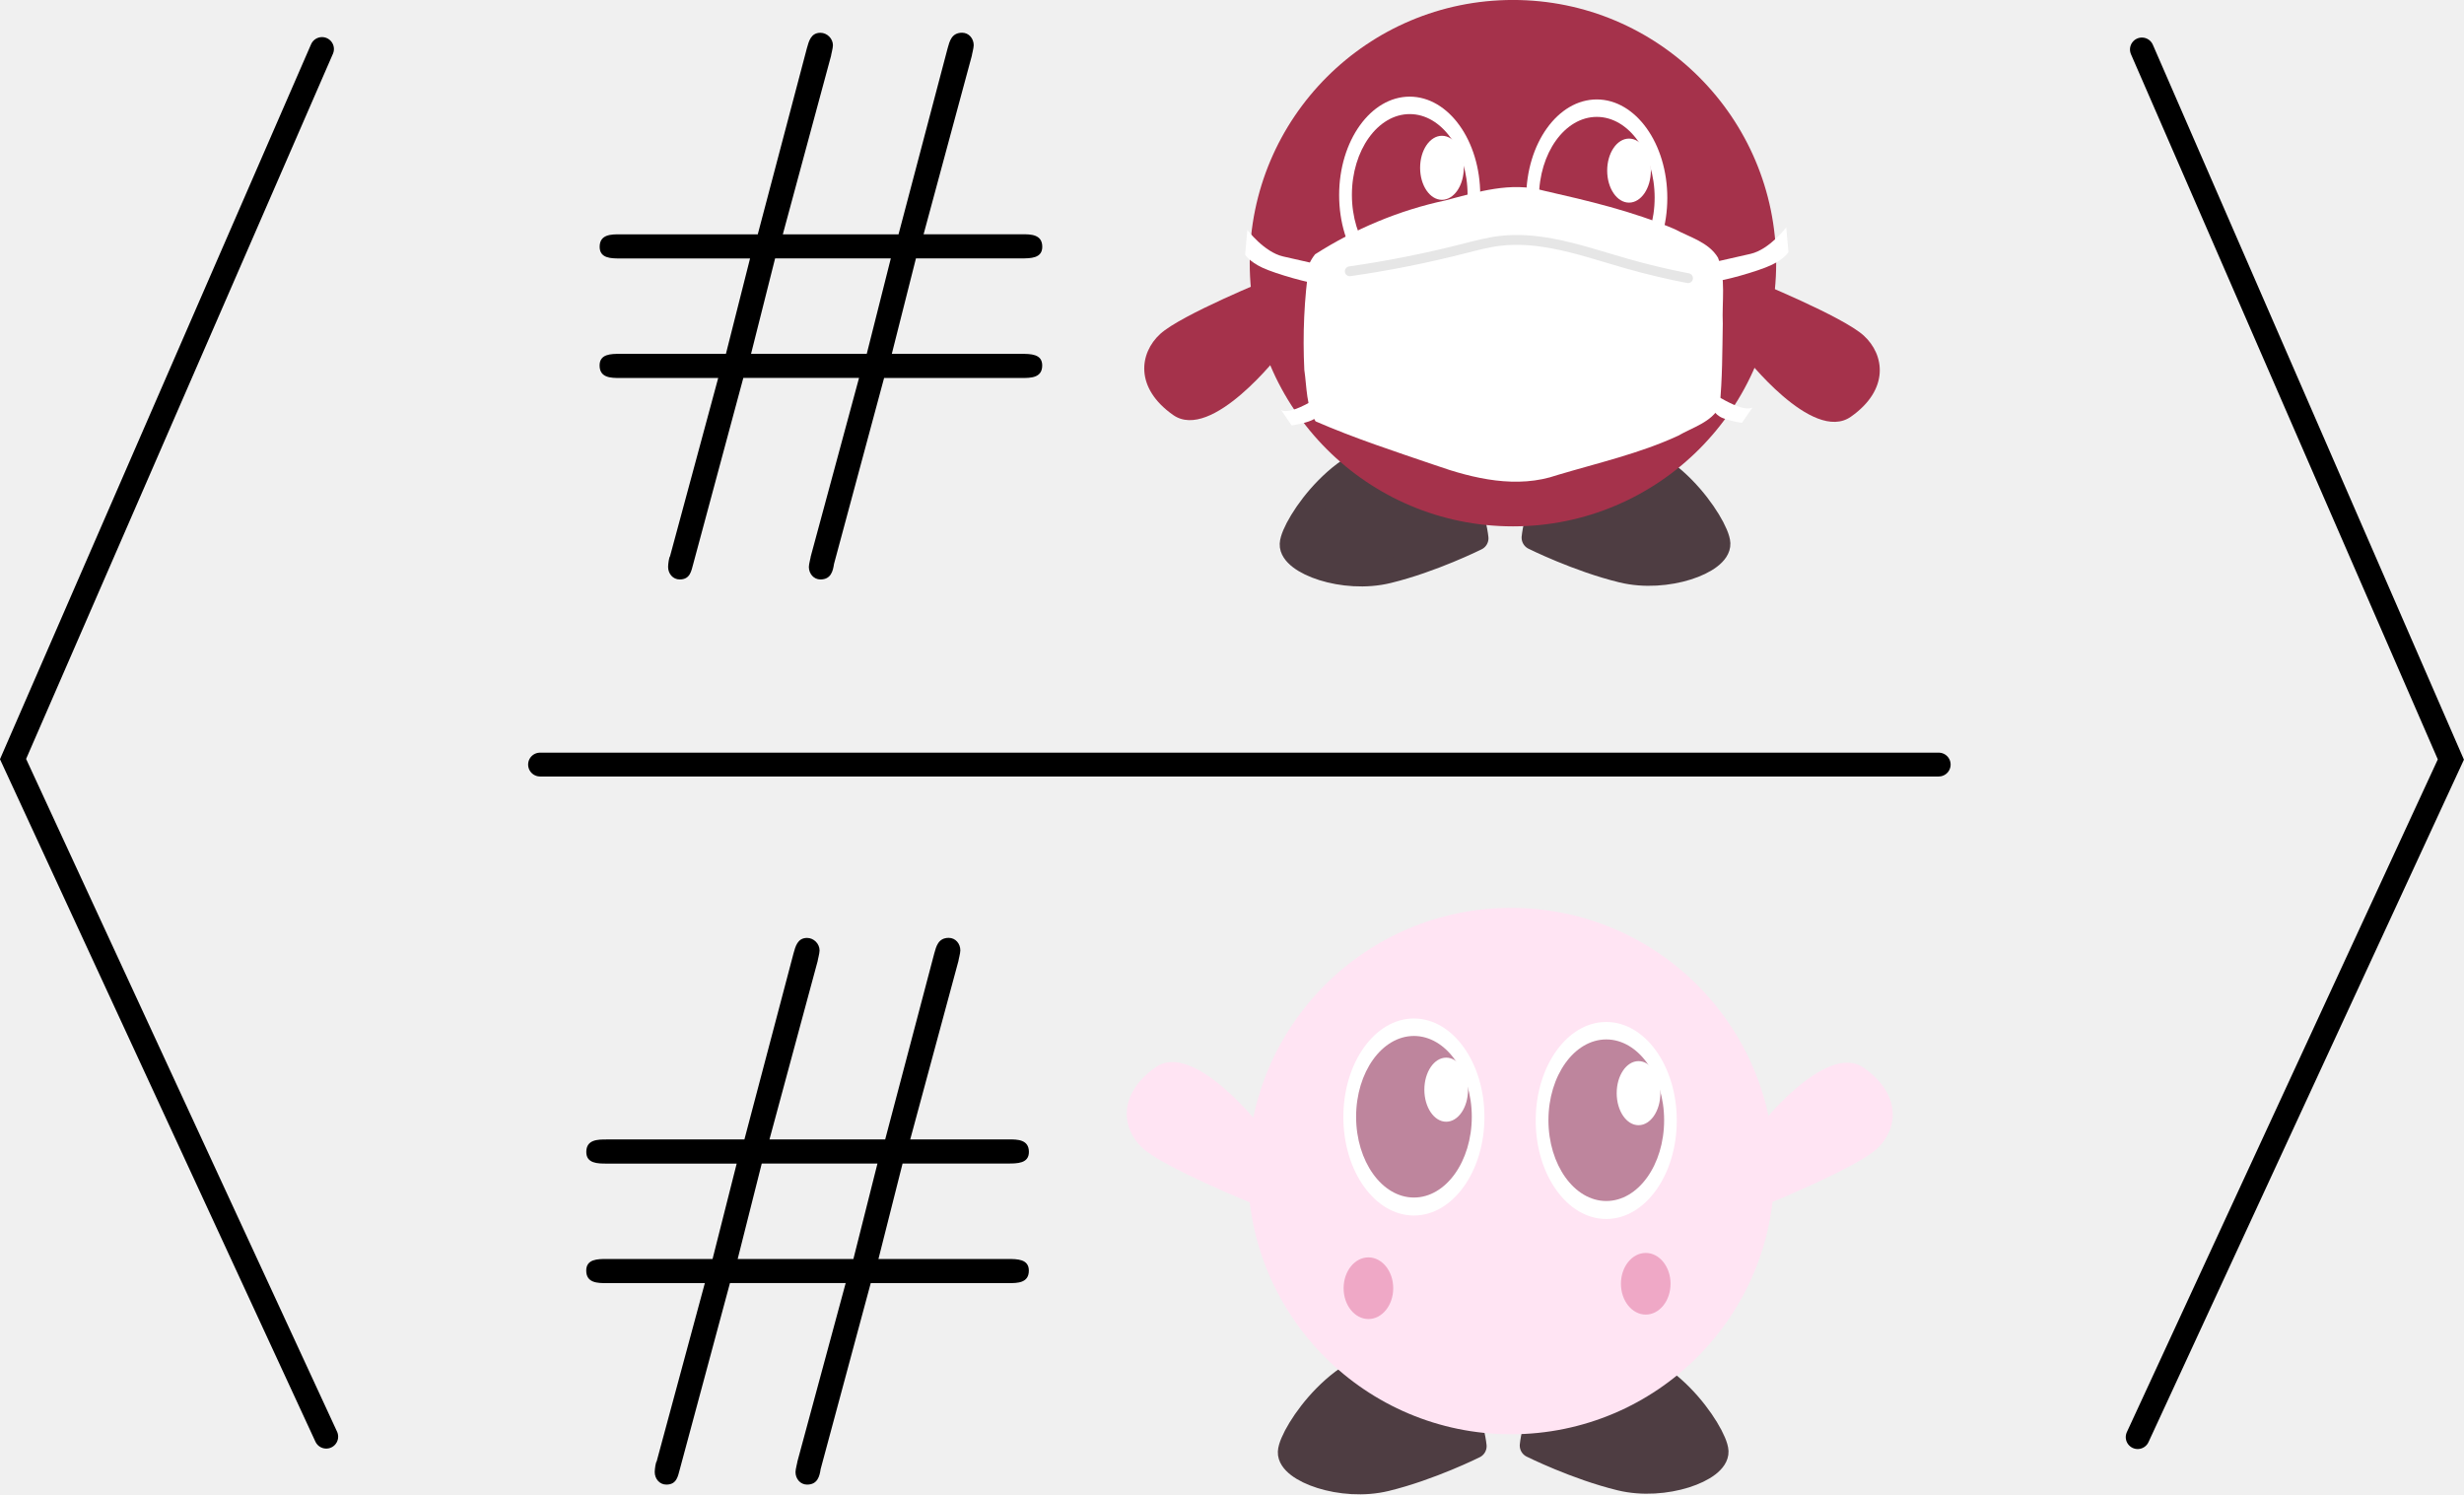
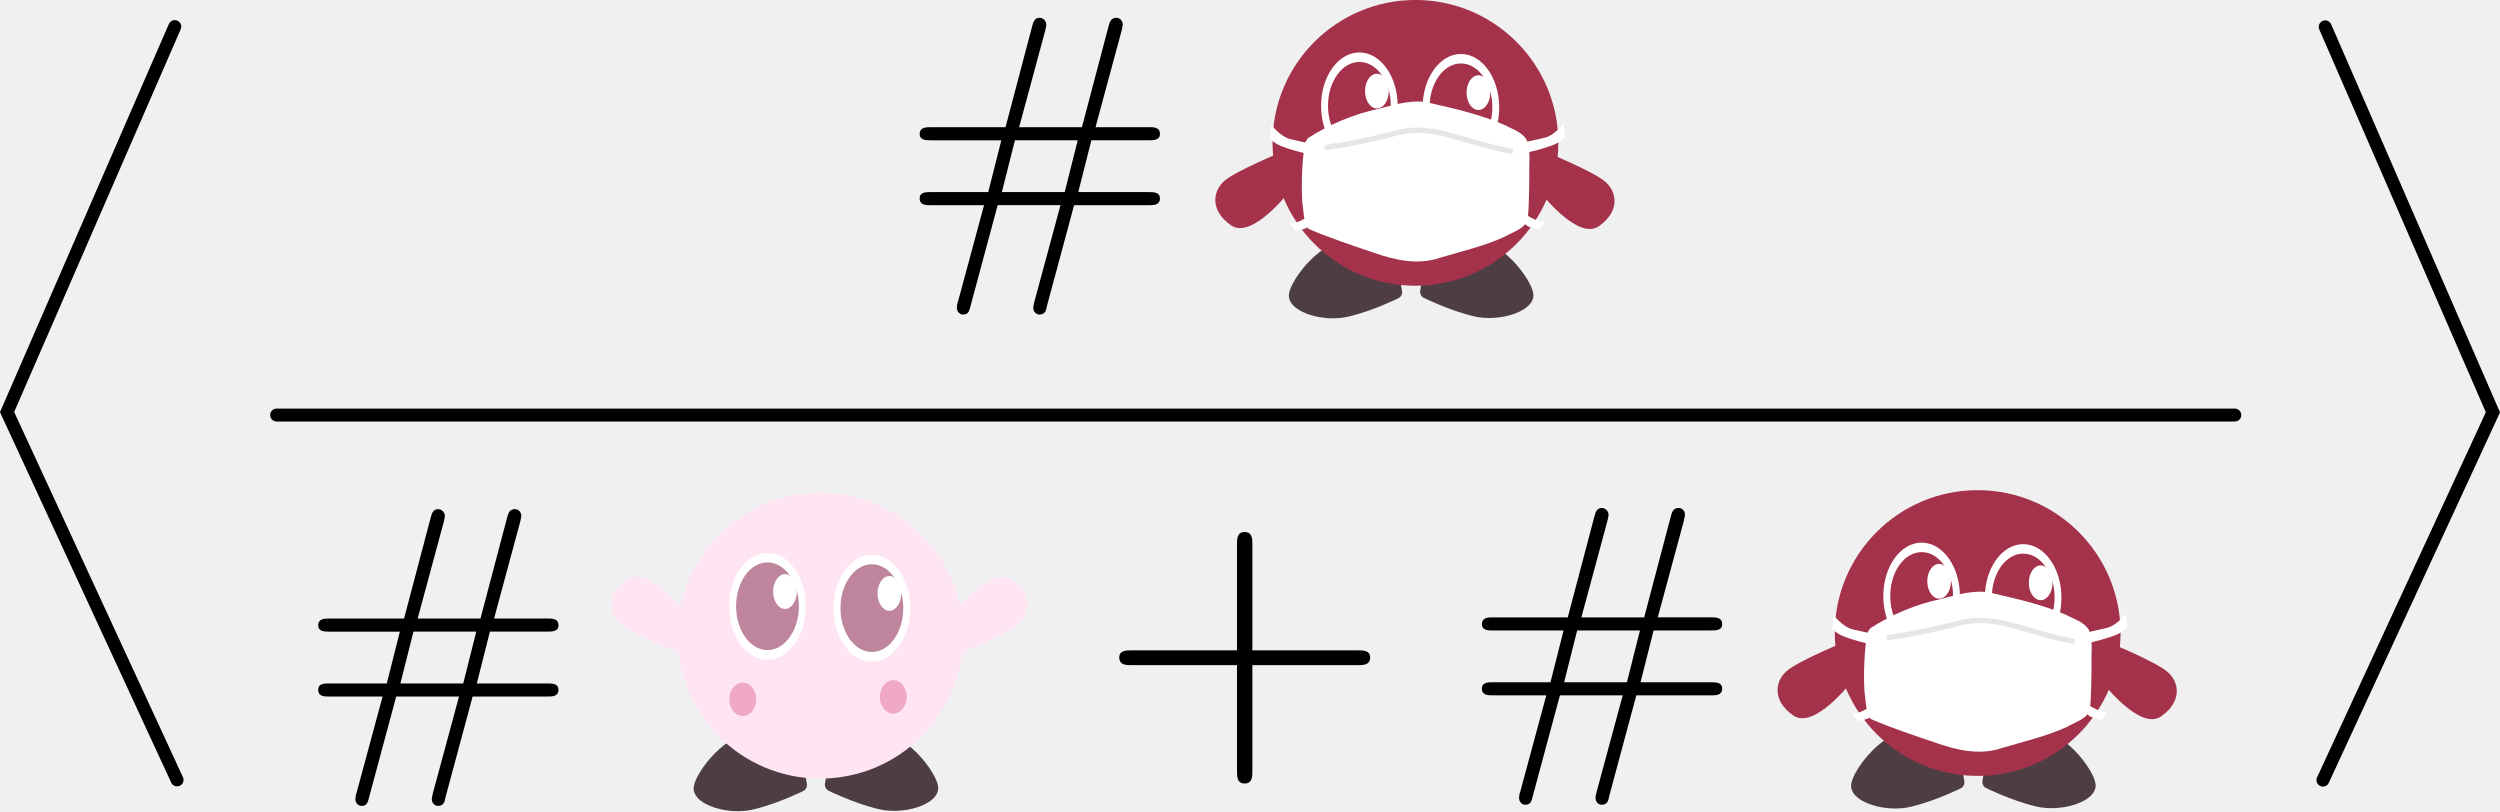
- <svg xmlns="http://www.w3.org/2000/svg" width="27.394mm" height="16.616mm" viewBox="0 0 27.394 16.616" version="1.1" id="svg1">
+ <svg xmlns="http://www.w3.org/2000/svg" width="51.206mm" height="16.616mm" viewBox="0 0 51.206 16.616" version="1.1" id="svg1">
  <defs id="defs1">
-     <marker style="overflow:visible" id="marker2" refX="0" refY="0" orient="auto-start-reverse" markerWidth="1" markerHeight="1" viewBox="0 0 1 1" preserveAspectRatio="xMidYMid">
-       <path transform="scale(0.7)" d="M -2,-4 9,0 -2,4 c 2,-2.33 2,-5.66 0,-8 z" style="fill:context-stroke;fill-rule:evenodd;stroke:none" id="path2" />
-     </marker>
-     <marker style="overflow:visible" id="ConcaveTriangle" refX="0" refY="0" orient="auto-start-reverse" markerWidth="1" markerHeight="1" viewBox="0 0 1 1" preserveAspectRatio="xMidYMid">
-       <path transform="scale(0.7)" d="M -2,-4 9,0 -2,4 c 2,-2.33 2,-5.66 0,-8 z" style="fill:context-stroke;fill-rule:evenodd;stroke:none" id="path7" />
-     </marker>
-   </defs>
-   <g id="layer1" transform="translate(-98.42636,-17.72626)">
-     <g id="g16">
-       <rect style="fill:#ffe4f3;fill-opacity:1;stroke:none;stroke-width:0.596;stroke-linecap:round;stroke-linejoin:round;stroke-dasharray:none" id="rect15" width="79.831" height="61.836" x="-176.682" y="35.135" transform="scale(-1,1)" />
-       <rect style="fill:#faf5e3;fill-opacity:1;stroke:none;stroke-width:0.543;stroke-linecap:round;stroke-linejoin:round;stroke-dasharray:none" id="rect15-3" width="66.197" height="61.836" x="-95.545" y="35.059" transform="scale(-1,1)" />
-       <path style="fill:none;stroke:#000000;stroke-width:0.491;stroke-linecap:butt;stroke-linejoin:round;stroke-dasharray:none;stroke-opacity:1;marker-start:url(#marker2);marker-end:url(#ConcaveTriangle)" d="m 28.066,30.59 v 67.578 H 178.582" id="path1" />
-       <path style="fill:none;stroke:#a5324b;stroke-width:0.665;stroke-linecap:round;stroke-linejoin:miter;stroke-dasharray:none;stroke-opacity:1" d="M 115.862,102.374 C 114.816,91.393 110.717,80.719 104.143,71.861 93.114,56.998 75.84,47.902 58.152,42.453 48.786,39.568 39.148,37.566 29.408,36.483" id="path3" transform="matrix(-0.8682726,0,0,0.8682726,196.7836,9.279947)" />
-       <circle style="fill:#000000;fill-opacity:1;stroke:none;stroke-width:0.886;stroke-linejoin:round;stroke-dasharray:none" id="path15" cx="-96.181" cy="98.135" r="0.846" transform="scale(-1,1)" />
-     </g>
-   </g>
-   <g id="g10" transform="translate(-102.0119,2.523158)">
+     </defs>
+   <g id="g10" transform="translate(-102.0119,2.523159)">
    <g transform="matrix(1.944908,0,0,1.944908,108.5298,7.905556)" id="g9-0">
      <g id="surface4-1-1-1-9" transform="matrix(0.352778,0,0,0.352778,-0.901524,-0.701719)">
        <g style="fill:#000000;fill-opacity:1" id="g3-1-3">
          <g id="use2-1-6" transform="translate(1.993,8.911)">
            <path style="stroke:none" d="M 5.172,-1.328 H 7.406 c 0.141,0 0.328,0 0.328,-0.203 0,-0.188 -0.188,-0.188 -0.344,-0.188 H 5.297 L 5.688,-3.266 h 1.703 c 0.156,0 0.344,0 0.344,-0.188 0,-0.203 -0.188,-0.203 -0.328,-0.203 H 5.812 l 0.781,-2.891 c 0,-0.016 0.031,-0.125 0.031,-0.172 0,-0.109 -0.078,-0.203 -0.188,-0.203 -0.172,0 -0.203,0.141 -0.234,0.25 L 5.406,-3.656 h -1.875 L 4.312,-6.547 c 0,-0.016 0.031,-0.125 0.031,-0.172 0,-0.109 -0.094,-0.203 -0.203,-0.203 -0.156,0 -0.188,0.141 -0.219,0.25 L 3.125,-3.656 H 0.891 c -0.141,0 -0.328,0 -0.328,0.203 0,0.188 0.188,0.188 0.328,0.188 H 3 L 2.609,-1.719 h -1.719 c -0.141,0 -0.328,0 -0.328,0.188 0,0.203 0.188,0.203 0.328,0.203 h 1.594 L 1.703,1.562 c -0.016,0.016 -0.031,0.125 -0.031,0.172 0,0.109 0.078,0.203 0.188,0.203 0.172,0 0.188,-0.141 0.219,-0.25 l 0.812,-3.016 h 1.875 L 3.984,1.562 c 0,0.016 -0.031,0.125 -0.031,0.172 0,0.109 0.078,0.203 0.188,0.203 0.172,0 0.203,-0.141 0.219,-0.25 z M 3.016,-1.719 3.406,-3.266 h 1.875 L 4.891,-1.719 Z m 0,0" id="path3-1-1-0" />
          </g>
        </g>
      </g>
    </g>
    <g id="g9276-5-0-4-2-9" transform="matrix(0.5314041,0,0,0.5314041,77.7247,-7.216606)">
      <path style="fill:#4e3d42;stroke:#4e3d42;stroke-width:0.516;stroke-linecap:round;stroke-linejoin:round;stroke-dasharray:none" d="m 76.548,39.091 c 0,0 -0.147,-1.58 -1.43,-1.768 -1.283,-0.188 -2.406,1.517 -2.422,1.892 -0.016,0.375 1.077,0.787 2.002,0.562 0.926,-0.225 1.85,-0.686 1.85,-0.686 z" id="path4614-2-3-7-8-3" />
      <path style="fill:#4e3d42;stroke:#4e3d42;stroke-width:0.516;stroke-linecap:round;stroke-linejoin:round;stroke-dasharray:none" d="m 77.757,39.078 c 0,0 0.147,-1.58 1.43,-1.768 1.283,-0.188 2.406,1.517 2.422,1.892 0.016,0.375 -1.077,0.787 -2.002,0.562 -0.926,-0.225 -1.85,-0.686 -1.85,-0.686 z" id="path4614-6-4-3-3-9-7" />
      <circle style="fill:#ffe4f3;stroke:none;stroke-width:0.159;stroke-linecap:round;stroke-linejoin:round;stroke-dasharray:0.318, 0.636" id="path2979-00-9-0-5-4" cx="77.318" cy="33.335" r="5.507" />
      <path style="fill:#ffe4f3;stroke:none;stroke-width:0.406;stroke-linecap:round;stroke-linejoin:round;stroke-dasharray:none" d="m 72.119,32.45 c 0,0 -1.429,-1.855 -2.237,-1.288 -0.807,0.567 -0.709,1.294 -0.271,1.696 0.438,0.402 2.319,1.166 2.319,1.166 z" id="path4758-6-0-1-0-5" />
      <path style="fill:#ffe4f3;stroke:none;stroke-width:0.406;stroke-linecap:round;stroke-linejoin:round;stroke-dasharray:none" d="m 82.461,32.464 c 0,0 1.429,-1.855 2.237,-1.288 0.807,0.567 0.709,1.294 0.271,1.696 -0.438,0.402 -2.319,1.166 -2.319,1.166 z" id="path4758-7-8-4-6-2-2" />
      <ellipse style="fill:#ffffff;fill-opacity:1;stroke:none;stroke-width:0.508;stroke-linecap:round;stroke-linejoin:round;stroke-dasharray:none" id="path4848-5-3-7-7-54" cx="75.344" cy="31.619" rx="1.389" ry="1.94" transform="matrix(1.062418,0,0,1.062418,-4.762329,-1.388753)" />
      <ellipse style="fill:#be859d;fill-opacity:1;stroke:none;stroke-width:0.417;stroke-linecap:round;stroke-linejoin:round;stroke-dasharray:none" id="path4848-5-6-4-3-5-2-7" cx="75.345" cy="31.614" rx="1.139" ry="1.591" transform="matrix(1.062418,0,0,1.062418,-4.762329,-1.388753)" />
      <ellipse style="fill:#ffffff;fill-opacity:1;stroke:none;stroke-width:0.552;stroke-linecap:round;stroke-linejoin:round;stroke-dasharray:none" id="path5041-9-4-7-8-4" cx="75.98" cy="31.081" rx="0.43" ry="0.631" transform="matrix(1.062418,0,0,1.062418,-4.762329,-1.388753)" />
      <g id="g9095-6-4-2-8-1-43" transform="matrix(1.062418,0,0,1.062418,-0.738395,-1.316054)">
        <ellipse style="fill:#ffffff;fill-opacity:1;stroke:none;stroke-width:0.508;stroke-linecap:round;stroke-linejoin:round;stroke-dasharray:none" id="path4848-2-6-4-8-7-0" cx="75.344" cy="31.619" rx="1.389" ry="1.94" />
        <ellipse style="fill:#be859d;fill-opacity:1;stroke:none;stroke-width:0.417;stroke-linecap:round;stroke-linejoin:round;stroke-dasharray:none" id="path4848-5-6-6-8-5-9-7-7" cx="75.345" cy="31.614" rx="1.139" ry="1.591" />
        <ellipse style="fill:#ffffff;fill-opacity:1;stroke:none;stroke-width:0.552;stroke-linecap:round;stroke-linejoin:round;stroke-dasharray:none" id="path5041-1-3-3-0-9-8" cx="75.98" cy="31.081" rx="0.43" ry="0.631" />
      </g>
      <ellipse style="fill:#efa8c6;fill-opacity:1;stroke:none;stroke-width:0.406;stroke-linecap:round;stroke-linejoin:round;stroke-dasharray:0.811, 1.623;stroke-opacity:1" id="path1735-2-8-7-7-6" cx="74.333" cy="35.786" rx="0.519" ry="0.645" />
      <ellipse style="fill:#efa8c6;fill-opacity:1;stroke:none;stroke-width:0.406;stroke-linecap:round;stroke-linejoin:round;stroke-dasharray:0.811, 1.623;stroke-opacity:1" id="path1735-9-3-1-8-9-8" cx="80.135" cy="35.693" rx="0.519" ry="0.645" />
    </g>
  </g>
-   <g id="g12" transform="translate(-89.5361,-1.684863)">
+   <g id="g12" transform="translate(-77.36526,-1.684864)">
    <g id="g11">
      <g transform="matrix(1.944908,0,0,1.944908,96.20255,2.049462)" id="g9">
        <g id="surface4-1-1-1" transform="matrix(0.352778,0,0,0.352778,-0.901524,-0.701719)">
          <g style="fill:#000000;fill-opacity:1" id="g3-1">
            <g id="use2-1" transform="translate(1.993,8.911)">
              <path style="stroke:none" d="M 5.172,-1.328 H 7.406 c 0.141,0 0.328,0 0.328,-0.203 0,-0.188 -0.188,-0.188 -0.344,-0.188 H 5.297 L 5.688,-3.266 h 1.703 c 0.156,0 0.344,0 0.344,-0.188 0,-0.203 -0.188,-0.203 -0.328,-0.203 H 5.812 l 0.781,-2.891 c 0,-0.016 0.031,-0.125 0.031,-0.172 0,-0.109 -0.078,-0.203 -0.188,-0.203 -0.172,0 -0.203,0.141 -0.234,0.25 L 5.406,-3.656 h -1.875 L 4.312,-6.547 c 0,-0.016 0.031,-0.125 0.031,-0.172 0,-0.109 -0.094,-0.203 -0.203,-0.203 -0.156,0 -0.188,0.141 -0.219,0.25 L 3.125,-3.656 H 0.891 c -0.141,0 -0.328,0 -0.328,0.203 0,0.188 0.188,0.188 0.328,0.188 H 3 L 2.609,-1.719 h -1.719 c -0.141,0 -0.328,0 -0.328,0.188 0,0.203 0.188,0.203 0.328,0.203 h 1.594 L 1.703,1.562 c -0.016,0.016 -0.031,0.125 -0.031,0.172 0,0.109 0.078,0.203 0.188,0.203 0.172,0 0.188,-0.141 0.219,-0.25 l 0.812,-3.016 h 1.875 L 3.984,1.562 c 0,0.016 -0.031,0.125 -0.031,0.172 0,0.109 0.078,0.203 0.188,0.203 0.172,0 0.203,-0.141 0.219,-0.25 z M 3.016,-1.719 3.406,-3.266 h 1.875 L 4.891,-1.719 Z m 0,0" id="path3-1-1" />
            </g>
          </g>
        </g>
      </g>
      <g id="g9276-7-2-3" transform="matrix(0.5314041,0,0,0.5314041,65.26956,-13.10341)">
        <path style="fill:#a5324b;stroke:none;stroke-width:0.406;stroke-linecap:round;stroke-linejoin:round;stroke-dasharray:none" d="m 82.151,35.26 c 0,0 1.429,1.855 2.237,1.288 0.807,-0.567 0.709,-1.294 0.271,-1.696 -0.438,-0.402 -2.319,-1.166 -2.319,-1.166 z" id="path4758-7-3-2-0" />
        <path style="fill:#4e3d42;stroke:#4e3d42;stroke-width:0.516;stroke-linecap:round;stroke-linejoin:round;stroke-dasharray:none" d="m 76.548,39.091 c 0,0 -0.147,-1.58 -1.43,-1.768 -1.283,-0.188 -2.406,1.517 -2.422,1.892 -0.016,0.375 1.077,0.787 2.002,0.562 0.926,-0.225 1.85,-0.686 1.85,-0.686 z" id="path4614-9-4-0" />
        <path style="fill:#4e3d42;stroke:#4e3d42;stroke-width:0.516;stroke-linecap:round;stroke-linejoin:round;stroke-dasharray:none" d="m 77.757,39.078 c 0,0 0.147,-1.58 1.43,-1.768 1.283,-0.188 2.406,1.517 2.422,1.892 0.016,0.375 -1.077,0.787 -2.002,0.562 -0.926,-0.225 -1.85,-0.686 -1.85,-0.686 z" id="path4614-6-2-7-4" />
        <circle style="fill:#a5324b;stroke:none;stroke-width:0.159;stroke-linecap:round;stroke-linejoin:round;stroke-dasharray:0.318, 0.636" id="path2979-0-0-8" cx="77.318" cy="33.335" r="5.507" />
        <path style="fill:#a5324b;stroke:none;stroke-width:0.406;stroke-linecap:round;stroke-linejoin:round;stroke-dasharray:none" d="m 72.446,35.224 c 0,0 -1.429,1.855 -2.237,1.288 -0.807,-0.567 -0.709,-1.294 -0.271,-1.696 0.438,-0.402 2.319,-1.166 2.319,-1.166 z" id="path4758-2-4-2" />
        <g id="g10477-9-2" transform="translate(-0.2464431,-0.09722896)">
          <ellipse style="fill:#ffffff;fill-opacity:1;stroke:none;stroke-width:0.54;stroke-linecap:round;stroke-linejoin:round;stroke-dasharray:none" id="path4848-9-6-0" cx="75.404" cy="32.009" rx="1.476" ry="2.061" />
          <ellipse style="fill:#a5324b;fill-opacity:1;stroke:none;stroke-width:0.443;stroke-linecap:round;stroke-linejoin:round;stroke-dasharray:none" id="path4848-5-6-3-5-2" cx="75.405" cy="32.003" rx="1.21" ry="1.69" />
          <ellipse style="fill:#ffffff;fill-opacity:1;stroke:none;stroke-width:0.587;stroke-linecap:round;stroke-linejoin:round;stroke-dasharray:none" id="path5041-19-4-4" cx="76.079" cy="31.437" rx="0.457" ry="0.67" />
        </g>
        <g id="g10477-3-6-5" transform="translate(3.667366,-0.03859593)">
          <ellipse style="fill:#ffffff;fill-opacity:1;stroke:none;stroke-width:0.54;stroke-linecap:round;stroke-linejoin:round;stroke-dasharray:none" id="path4848-9-5-4-8" cx="75.404" cy="32.009" rx="1.476" ry="2.061" />
          <ellipse style="fill:#a5324b;fill-opacity:1;stroke:none;stroke-width:0.443;stroke-linecap:round;stroke-linejoin:round;stroke-dasharray:none" id="path4848-5-6-3-6-2-4" cx="75.405" cy="32.003" rx="1.21" ry="1.69" />
          <ellipse style="fill:#ffffff;fill-opacity:1;stroke:none;stroke-width:0.587;stroke-linecap:round;stroke-linejoin:round;stroke-dasharray:none" id="path5041-19-2-5-0" cx="76.079" cy="31.437" rx="0.457" ry="0.67" />
        </g>
        <path style="fill:#ffffff;fill-opacity:1;stroke:none;stroke-width:0.024;stroke-linecap:round;stroke-linejoin:round;stroke-dasharray:none;stroke-opacity:1" d="m 73.179,33.149 c 0.835,-0.533 1.76,-0.922 2.73,-1.128 0.667,-0.176 1.367,-0.397 2.057,-0.202 0.926,0.211 1.86,0.429 2.735,0.804 0.315,0.169 0.714,0.274 0.907,0.598 0.171,0.438 0.079,0.921 0.1,1.38 -0.011,0.577 -0.007,1.158 -0.066,1.732 -0.165,0.329 -0.568,0.438 -0.871,0.614 -0.805,0.371 -1.676,0.568 -2.523,0.821 -0.842,0.292 -1.75,0.079 -2.563,-0.208 -0.838,-0.286 -1.683,-0.561 -2.496,-0.915 -0.197,-0.303 -0.183,-0.72 -0.236,-1.077 -0.036,-0.738 -0.004,-1.484 0.103,-2.215 0.03,-0.074 0.073,-0.141 0.122,-0.203 z" id="path10237-1-8" />
        <path style="fill:#ffffff;fill-opacity:1;stroke:none;stroke-width:0.217;stroke-linecap:round;stroke-linejoin:round;stroke-dasharray:none;stroke-opacity:1" d="m 81.379,33.347 c 0,0 0.515,-0.116 0.911,-0.207 0.395,-0.091 0.746,-0.555 0.746,-0.555 l 0.046,0.519 c 0,0 -0.083,0.142 -0.364,0.273 -0.281,0.132 -1.029,0.34 -1.203,0.34 -0.174,0 -0.134,-0.37 -0.134,-0.37 z" id="path10293-6-4" />
        <path style="fill:#ffffff;fill-opacity:1;stroke:none;stroke-width:0.217;stroke-linecap:round;stroke-linejoin:round;stroke-dasharray:none;stroke-opacity:1" d="m 81.47,36.333 c 0,0 0.055,0.171 0.237,0.243 0.182,0.071 0.402,0.1 0.402,0.1 l 0.222,-0.324 c 0,0 -0.055,0.051 -0.244,0 -0.189,-0.051 -0.505,-0.242 -0.505,-0.242 z" id="path10295-1-2" />
        <path style="fill:#ffffff;fill-opacity:1;stroke:none;stroke-width:0.217;stroke-linecap:round;stroke-linejoin:round;stroke-dasharray:none;stroke-opacity:1" d="m 73.418,33.401 c 0,0 -0.515,-0.116 -0.911,-0.207 -0.395,-0.091 -0.746,-0.555 -0.746,-0.555 l -0.046,0.519 c 0,0 0.083,0.142 0.364,0.273 0.281,0.132 1.029,0.34 1.203,0.34 0.174,0 0.134,-0.37 0.134,-0.37 z" id="path10293-1-3-5" />
        <path style="fill:#ffffff;fill-opacity:1;stroke:none;stroke-width:0.217;stroke-linecap:round;stroke-linejoin:round;stroke-dasharray:none;stroke-opacity:1" d="m 73.327,36.387 c 0,0 -0.055,0.171 -0.237,0.243 -0.182,0.071 -0.402,0.1 -0.402,0.1 l -0.222,-0.324 c 0,0 0.055,0.051 0.244,0 0.189,-0.051 0.505,-0.242 0.505,-0.242 z" id="path10295-2-7-4" />
        <path style="fill:none;fill-opacity:1;stroke:#e6e6e6;stroke-width:0.206;stroke-linecap:round;stroke-linejoin:round;stroke-dasharray:none;stroke-dashoffset:0;stroke-opacity:1" d="m 73.904,33.505 c 0.796,-0.114 1.585,-0.271 2.364,-0.469 0.259,-0.066 0.518,-0.137 0.784,-0.168 0.358,-0.042 0.721,-0.012 1.076,0.053 0.537,0.099 1.056,0.277 1.582,0.426 0.419,0.119 0.843,0.22 1.271,0.302" id="path1924-7-2" />
      </g>
    </g>
  </g>
-   <path style="fill:none;stroke:#000000;stroke-width:0.265px;stroke-linecap:round;stroke-linejoin:miter;stroke-opacity:1" d="M 6.004,8.501 H 21.554" id="path12" />
+   <g id="g12-3" transform="translate(-65.84925,8.355154)">
+     <g id="g11-6">
+       <g transform="matrix(1.944908,0,0,1.944908,96.20255,2.049462)" id="g9-1">
+         <g id="surface4-1-1-1-2" transform="matrix(0.352778,0,0,0.352778,-0.901524,-0.701719)">
+           <g style="fill:#000000;fill-opacity:1" id="g3-1-9">
+             <g id="use2-1-3" transform="translate(1.993,8.911)">
+               <path style="stroke:none" d="M 5.172,-1.328 H 7.406 c 0.141,0 0.328,0 0.328,-0.203 0,-0.188 -0.188,-0.188 -0.344,-0.188 H 5.297 L 5.688,-3.266 h 1.703 c 0.156,0 0.344,0 0.344,-0.188 0,-0.203 -0.188,-0.203 -0.328,-0.203 H 5.812 l 0.781,-2.891 c 0,-0.016 0.031,-0.125 0.031,-0.172 0,-0.109 -0.078,-0.203 -0.188,-0.203 -0.172,0 -0.203,0.141 -0.234,0.25 L 5.406,-3.656 h -1.875 L 4.312,-6.547 c 0,-0.016 0.031,-0.125 0.031,-0.172 0,-0.109 -0.094,-0.203 -0.203,-0.203 -0.156,0 -0.188,0.141 -0.219,0.25 L 3.125,-3.656 H 0.891 c -0.141,0 -0.328,0 -0.328,0.203 0,0.188 0.188,0.188 0.328,0.188 H 3 L 2.609,-1.719 h -1.719 c -0.141,0 -0.328,0 -0.328,0.188 0,0.203 0.188,0.203 0.328,0.203 h 1.594 L 1.703,1.562 c -0.016,0.016 -0.031,0.125 -0.031,0.172 0,0.109 0.078,0.203 0.188,0.203 0.172,0 0.188,-0.141 0.219,-0.25 l 0.812,-3.016 h 1.875 L 3.984,1.562 c 0,0.016 -0.031,0.125 -0.031,0.172 0,0.109 0.078,0.203 0.188,0.203 0.172,0 0.203,-0.141 0.219,-0.25 z M 3.016,-1.719 3.406,-3.266 h 1.875 L 4.891,-1.719 Z m 0,0" id="path3-1-1-1" />
+             </g>
+           </g>
+         </g>
+       </g>
+       <g id="g9276-7-2-3-9" transform="matrix(0.5314041,0,0,0.5314041,65.26956,-13.10341)">
+         <path style="fill:#a5324b;stroke:none;stroke-width:0.406;stroke-linecap:round;stroke-linejoin:round;stroke-dasharray:none" d="m 82.151,35.26 c 0,0 1.429,1.855 2.237,1.288 0.807,-0.567 0.709,-1.294 0.271,-1.696 -0.438,-0.402 -2.319,-1.166 -2.319,-1.166 z" id="path4758-7-3-2-0-4" />
+         <path style="fill:#4e3d42;stroke:#4e3d42;stroke-width:0.516;stroke-linecap:round;stroke-linejoin:round;stroke-dasharray:none" d="m 76.548,39.091 c 0,0 -0.147,-1.58 -1.43,-1.768 -1.283,-0.188 -2.406,1.517 -2.422,1.892 -0.016,0.375 1.077,0.787 2.002,0.562 0.926,-0.225 1.85,-0.686 1.85,-0.686 z" id="path4614-9-4-0-7" />
+         <path style="fill:#4e3d42;stroke:#4e3d42;stroke-width:0.516;stroke-linecap:round;stroke-linejoin:round;stroke-dasharray:none" d="m 77.757,39.078 c 0,0 0.147,-1.58 1.43,-1.768 1.283,-0.188 2.406,1.517 2.422,1.892 0.016,0.375 -1.077,0.787 -2.002,0.562 -0.926,-0.225 -1.85,-0.686 -1.85,-0.686 z" id="path4614-6-2-7-4-8" />
+         <circle style="fill:#a5324b;stroke:none;stroke-width:0.159;stroke-linecap:round;stroke-linejoin:round;stroke-dasharray:0.318, 0.636" id="path2979-0-0-8-4" cx="77.318" cy="33.335" r="5.507" />
+         <path style="fill:#a5324b;stroke:none;stroke-width:0.406;stroke-linecap:round;stroke-linejoin:round;stroke-dasharray:none" d="m 72.446,35.224 c 0,0 -1.429,1.855 -2.237,1.288 -0.807,-0.567 -0.709,-1.294 -0.271,-1.696 0.438,-0.402 2.319,-1.166 2.319,-1.166 z" id="path4758-2-4-2-5" />
+         <g id="g10477-9-2-0" transform="translate(-0.2464431,-0.09722896)">
+           <ellipse style="fill:#ffffff;fill-opacity:1;stroke:none;stroke-width:0.54;stroke-linecap:round;stroke-linejoin:round;stroke-dasharray:none" id="path4848-9-6-0-3" cx="75.404" cy="32.009" rx="1.476" ry="2.061" />
+           <ellipse style="fill:#a5324b;fill-opacity:1;stroke:none;stroke-width:0.443;stroke-linecap:round;stroke-linejoin:round;stroke-dasharray:none" id="path4848-5-6-3-5-2-6" cx="75.405" cy="32.003" rx="1.21" ry="1.69" />
+           <ellipse style="fill:#ffffff;fill-opacity:1;stroke:none;stroke-width:0.587;stroke-linecap:round;stroke-linejoin:round;stroke-dasharray:none" id="path5041-19-4-4-1" cx="76.079" cy="31.437" rx="0.457" ry="0.67" />
+         </g>
+         <g id="g10477-3-6-5-0" transform="translate(3.667366,-0.03859593)">
+           <ellipse style="fill:#ffffff;fill-opacity:1;stroke:none;stroke-width:0.54;stroke-linecap:round;stroke-linejoin:round;stroke-dasharray:none" id="path4848-9-5-4-8-6" cx="75.404" cy="32.009" rx="1.476" ry="2.061" />
+           <ellipse style="fill:#a5324b;fill-opacity:1;stroke:none;stroke-width:0.443;stroke-linecap:round;stroke-linejoin:round;stroke-dasharray:none" id="path4848-5-6-3-6-2-4-3" cx="75.405" cy="32.003" rx="1.21" ry="1.69" />
+           <ellipse style="fill:#ffffff;fill-opacity:1;stroke:none;stroke-width:0.587;stroke-linecap:round;stroke-linejoin:round;stroke-dasharray:none" id="path5041-19-2-5-0-2" cx="76.079" cy="31.437" rx="0.457" ry="0.67" />
+         </g>
+         <path style="fill:#ffffff;fill-opacity:1;stroke:none;stroke-width:0.024;stroke-linecap:round;stroke-linejoin:round;stroke-dasharray:none;stroke-opacity:1" d="m 73.179,33.149 c 0.835,-0.533 1.76,-0.922 2.73,-1.128 0.667,-0.176 1.367,-0.397 2.057,-0.202 0.926,0.211 1.86,0.429 2.735,0.804 0.315,0.169 0.714,0.274 0.907,0.598 0.171,0.438 0.079,0.921 0.1,1.38 -0.011,0.577 -0.007,1.158 -0.066,1.732 -0.165,0.329 -0.568,0.438 -0.871,0.614 -0.805,0.371 -1.676,0.568 -2.523,0.821 -0.842,0.292 -1.75,0.079 -2.563,-0.208 -0.838,-0.286 -1.683,-0.561 -2.496,-0.915 -0.197,-0.303 -0.183,-0.72 -0.236,-1.077 -0.036,-0.738 -0.004,-1.484 0.103,-2.215 0.03,-0.074 0.073,-0.141 0.122,-0.203 z" id="path10237-1-8-0" />
+         <path style="fill:#ffffff;fill-opacity:1;stroke:none;stroke-width:0.217;stroke-linecap:round;stroke-linejoin:round;stroke-dasharray:none;stroke-opacity:1" d="m 81.379,33.347 c 0,0 0.515,-0.116 0.911,-0.207 0.395,-0.091 0.746,-0.555 0.746,-0.555 l 0.046,0.519 c 0,0 -0.083,0.142 -0.364,0.273 -0.281,0.132 -1.029,0.34 -1.203,0.34 -0.174,0 -0.134,-0.37 -0.134,-0.37 z" id="path10293-6-4-6" />
+         <path style="fill:#ffffff;fill-opacity:1;stroke:none;stroke-width:0.217;stroke-linecap:round;stroke-linejoin:round;stroke-dasharray:none;stroke-opacity:1" d="m 81.47,36.333 c 0,0 0.055,0.171 0.237,0.243 0.182,0.071 0.402,0.1 0.402,0.1 l 0.222,-0.324 c 0,0 -0.055,0.051 -0.244,0 -0.189,-0.051 -0.505,-0.242 -0.505,-0.242 z" id="path10295-1-2-1" />
+         <path style="fill:#ffffff;fill-opacity:1;stroke:none;stroke-width:0.217;stroke-linecap:round;stroke-linejoin:round;stroke-dasharray:none;stroke-opacity:1" d="m 73.418,33.401 c 0,0 -0.515,-0.116 -0.911,-0.207 -0.395,-0.091 -0.746,-0.555 -0.746,-0.555 l -0.046,0.519 c 0,0 0.083,0.142 0.364,0.273 0.281,0.132 1.029,0.34 1.203,0.34 0.174,0 0.134,-0.37 0.134,-0.37 z" id="path10293-1-3-5-5" />
+         <path style="fill:#ffffff;fill-opacity:1;stroke:none;stroke-width:0.217;stroke-linecap:round;stroke-linejoin:round;stroke-dasharray:none;stroke-opacity:1" d="m 73.327,36.387 c 0,0 -0.055,0.171 -0.237,0.243 -0.182,0.071 -0.402,0.1 -0.402,0.1 l -0.222,-0.324 c 0,0 0.055,0.051 0.244,0 0.189,-0.051 0.505,-0.242 0.505,-0.242 z" id="path10295-2-7-4-5" />
+         <path style="fill:none;fill-opacity:1;stroke:#e6e6e6;stroke-width:0.206;stroke-linecap:round;stroke-linejoin:round;stroke-dasharray:none;stroke-dashoffset:0;stroke-opacity:1" d="m 73.904,33.505 c 0.796,-0.114 1.585,-0.271 2.364,-0.469 0.259,-0.066 0.518,-0.137 0.784,-0.168 0.358,-0.042 0.721,-0.012 1.076,0.053 0.537,0.099 1.056,0.277 1.582,0.426 0.419,0.119 0.843,0.22 1.271,0.302" id="path1924-7-2-4" />
+       </g>
+     </g>
+   </g>
+   <path style="fill:none;stroke:#000000;stroke-width:0.265px;stroke-linecap:round;stroke-linejoin:miter;stroke-opacity:1" d="M 5.666,8.501 H 45.774" id="path12" />
  <path style="fill:none;stroke:#000000;stroke-width:0.265px;stroke-linecap:round;stroke-linejoin:miter;stroke-opacity:1" d="M 3.58,0.545 0.145,8.44 3.627,15.974" id="path13" />
-   <path style="fill:none;stroke:#000000;stroke-width:0.265px;stroke-linecap:round;stroke-linejoin:miter;stroke-opacity:1" d="m 23.813,0.55 3.435,7.895 -3.482,7.534" id="path13-8" />
+   <path style="fill:none;stroke:#000000;stroke-width:0.265px;stroke-linecap:round;stroke-linejoin:miter;stroke-opacity:1" d="m 47.626,0.55 3.435,7.895 -3.482,7.534" id="path13-8" />
+   <g transform="matrix(2.198702,0,0,2.198702,22.92476,10.89719)" id="g1">
+     <g id="surface4" transform="matrix(0.352778,0,0,0.352778,-0.901524,-0.702557)">
+       <g style="fill:#000000;fill-opacity:1" id="g3">
+         <g id="use2" transform="translate(1.993,7.804)">
+           <path style="stroke:none" d="m 4.078,-2.297 h 2.781 C 7,-2.297 7.188,-2.297 7.188,-2.5 7.188,-2.688 7,-2.688 6.859,-2.688 h -2.781 v -2.797 c 0,-0.141 0,-0.328 -0.203,-0.328 -0.203,0 -0.203,0.188 -0.203,0.328 V -2.688 h -2.781 c -0.141,0 -0.328,0 -0.328,0.188 0,0.203 0.188,0.203 0.328,0.203 h 2.781 V 0.5 c 0,0.141 0,0.328 0.203,0.328 0.203,0 0.203,-0.188 0.203,-0.328 z m 0,0" id="path3-1" />
+         </g>
+       </g>
+     </g>
+   </g>
</svg>
